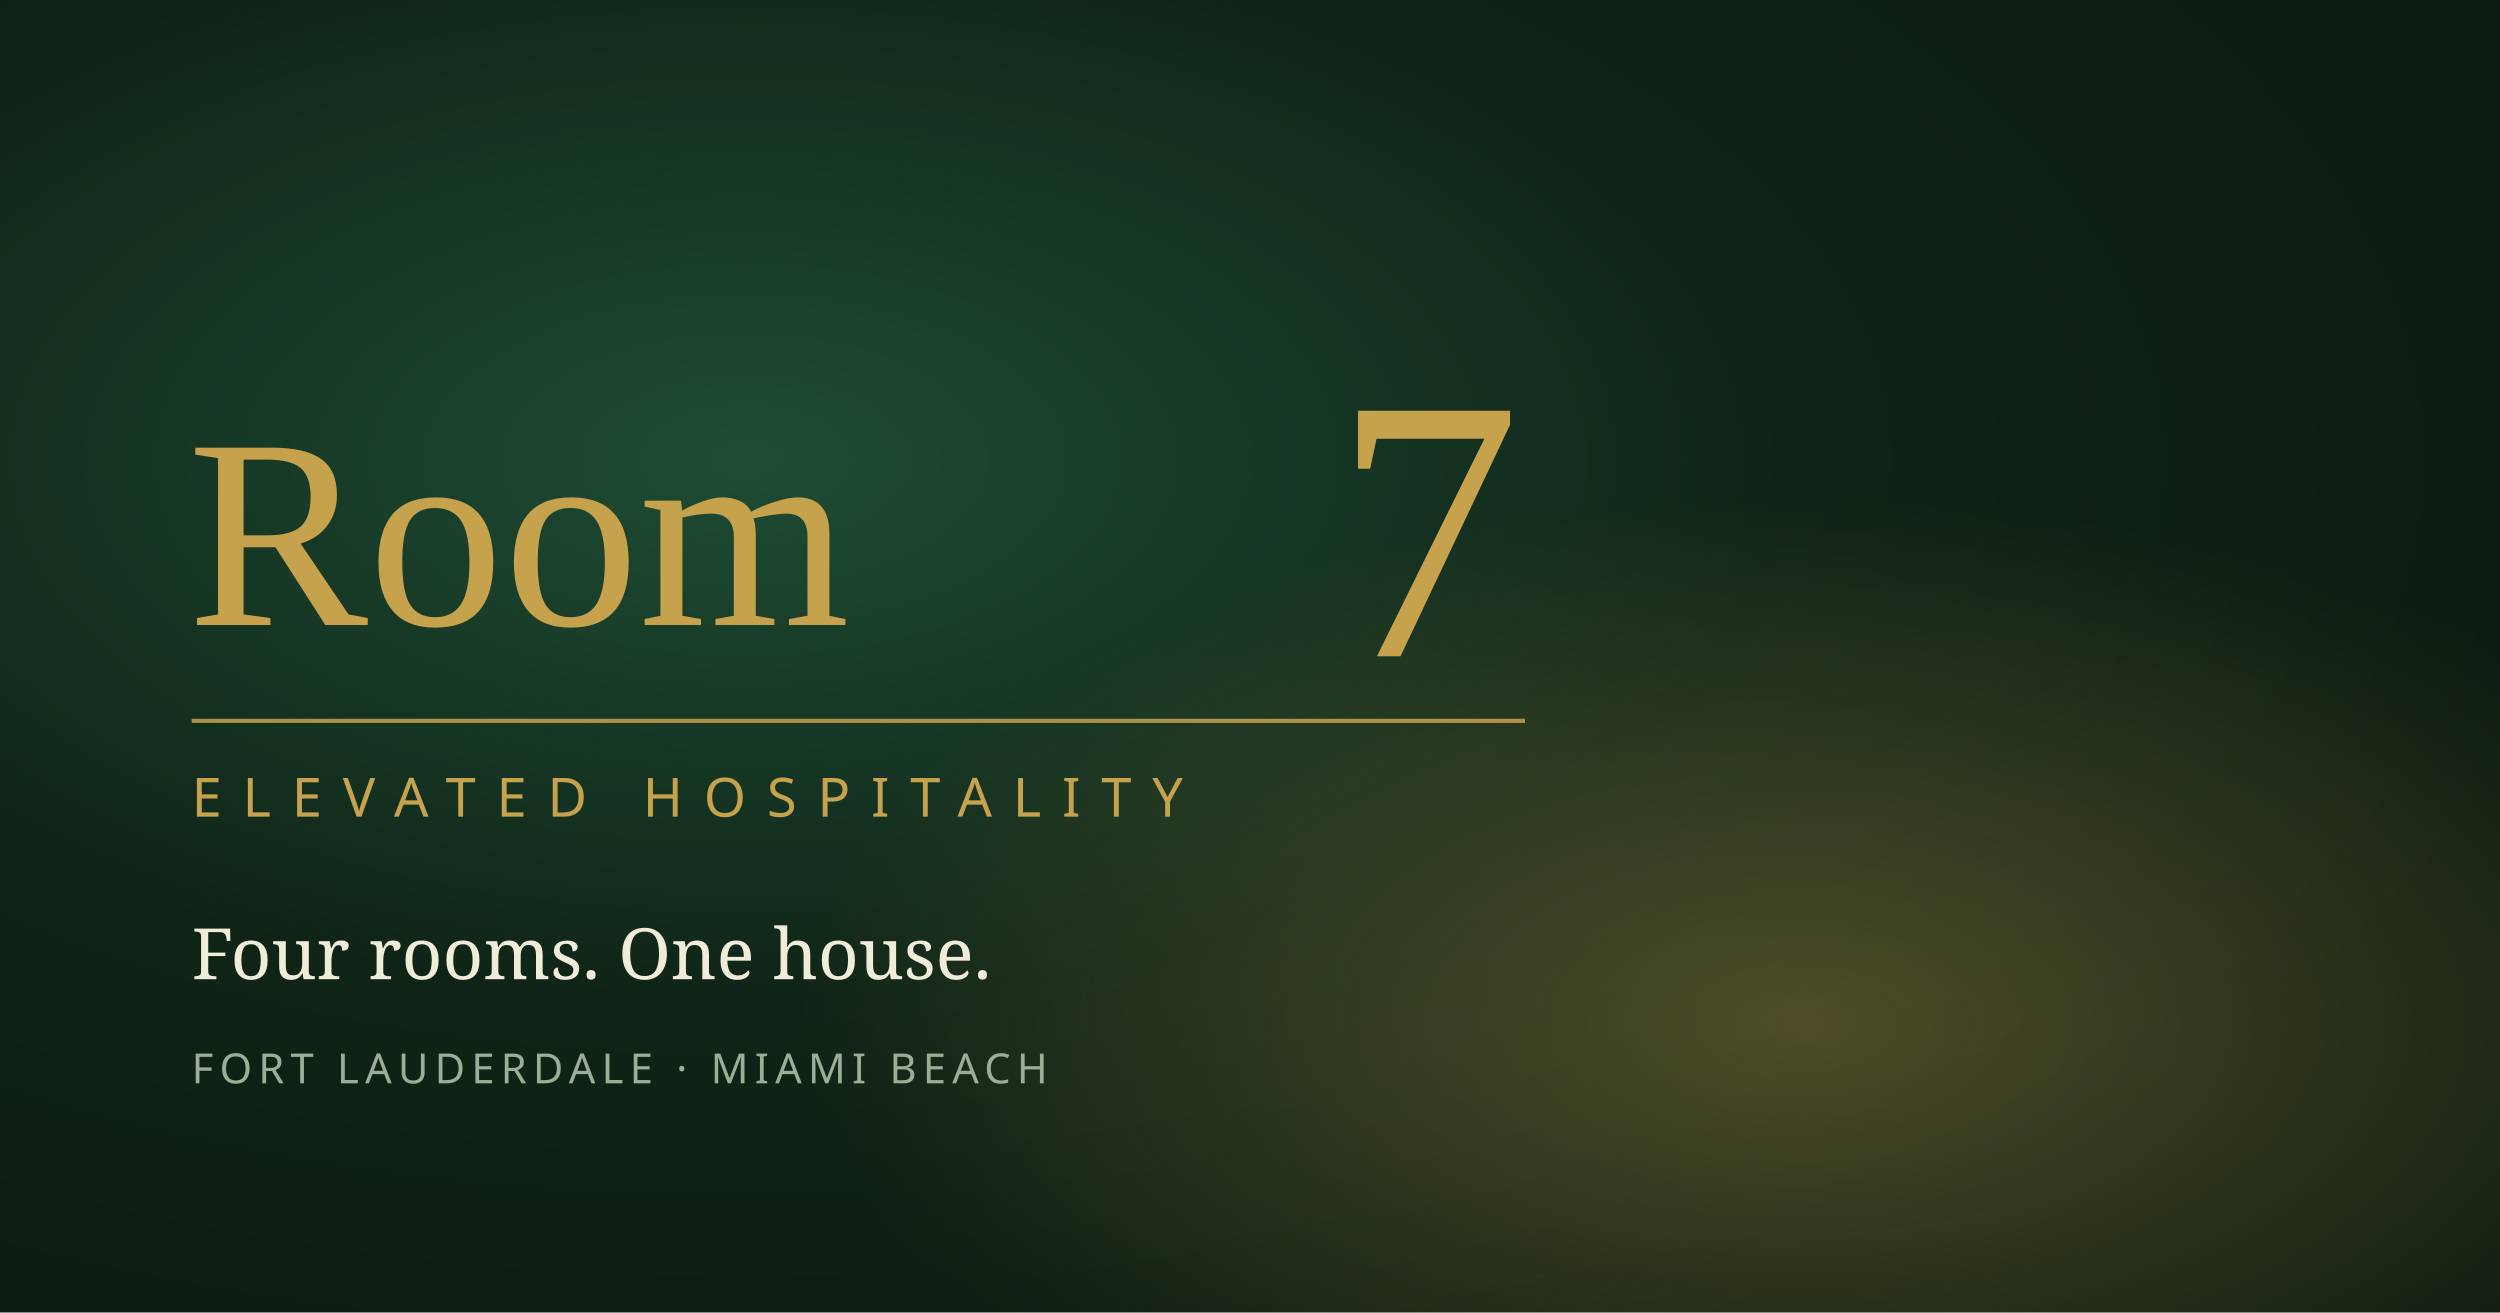
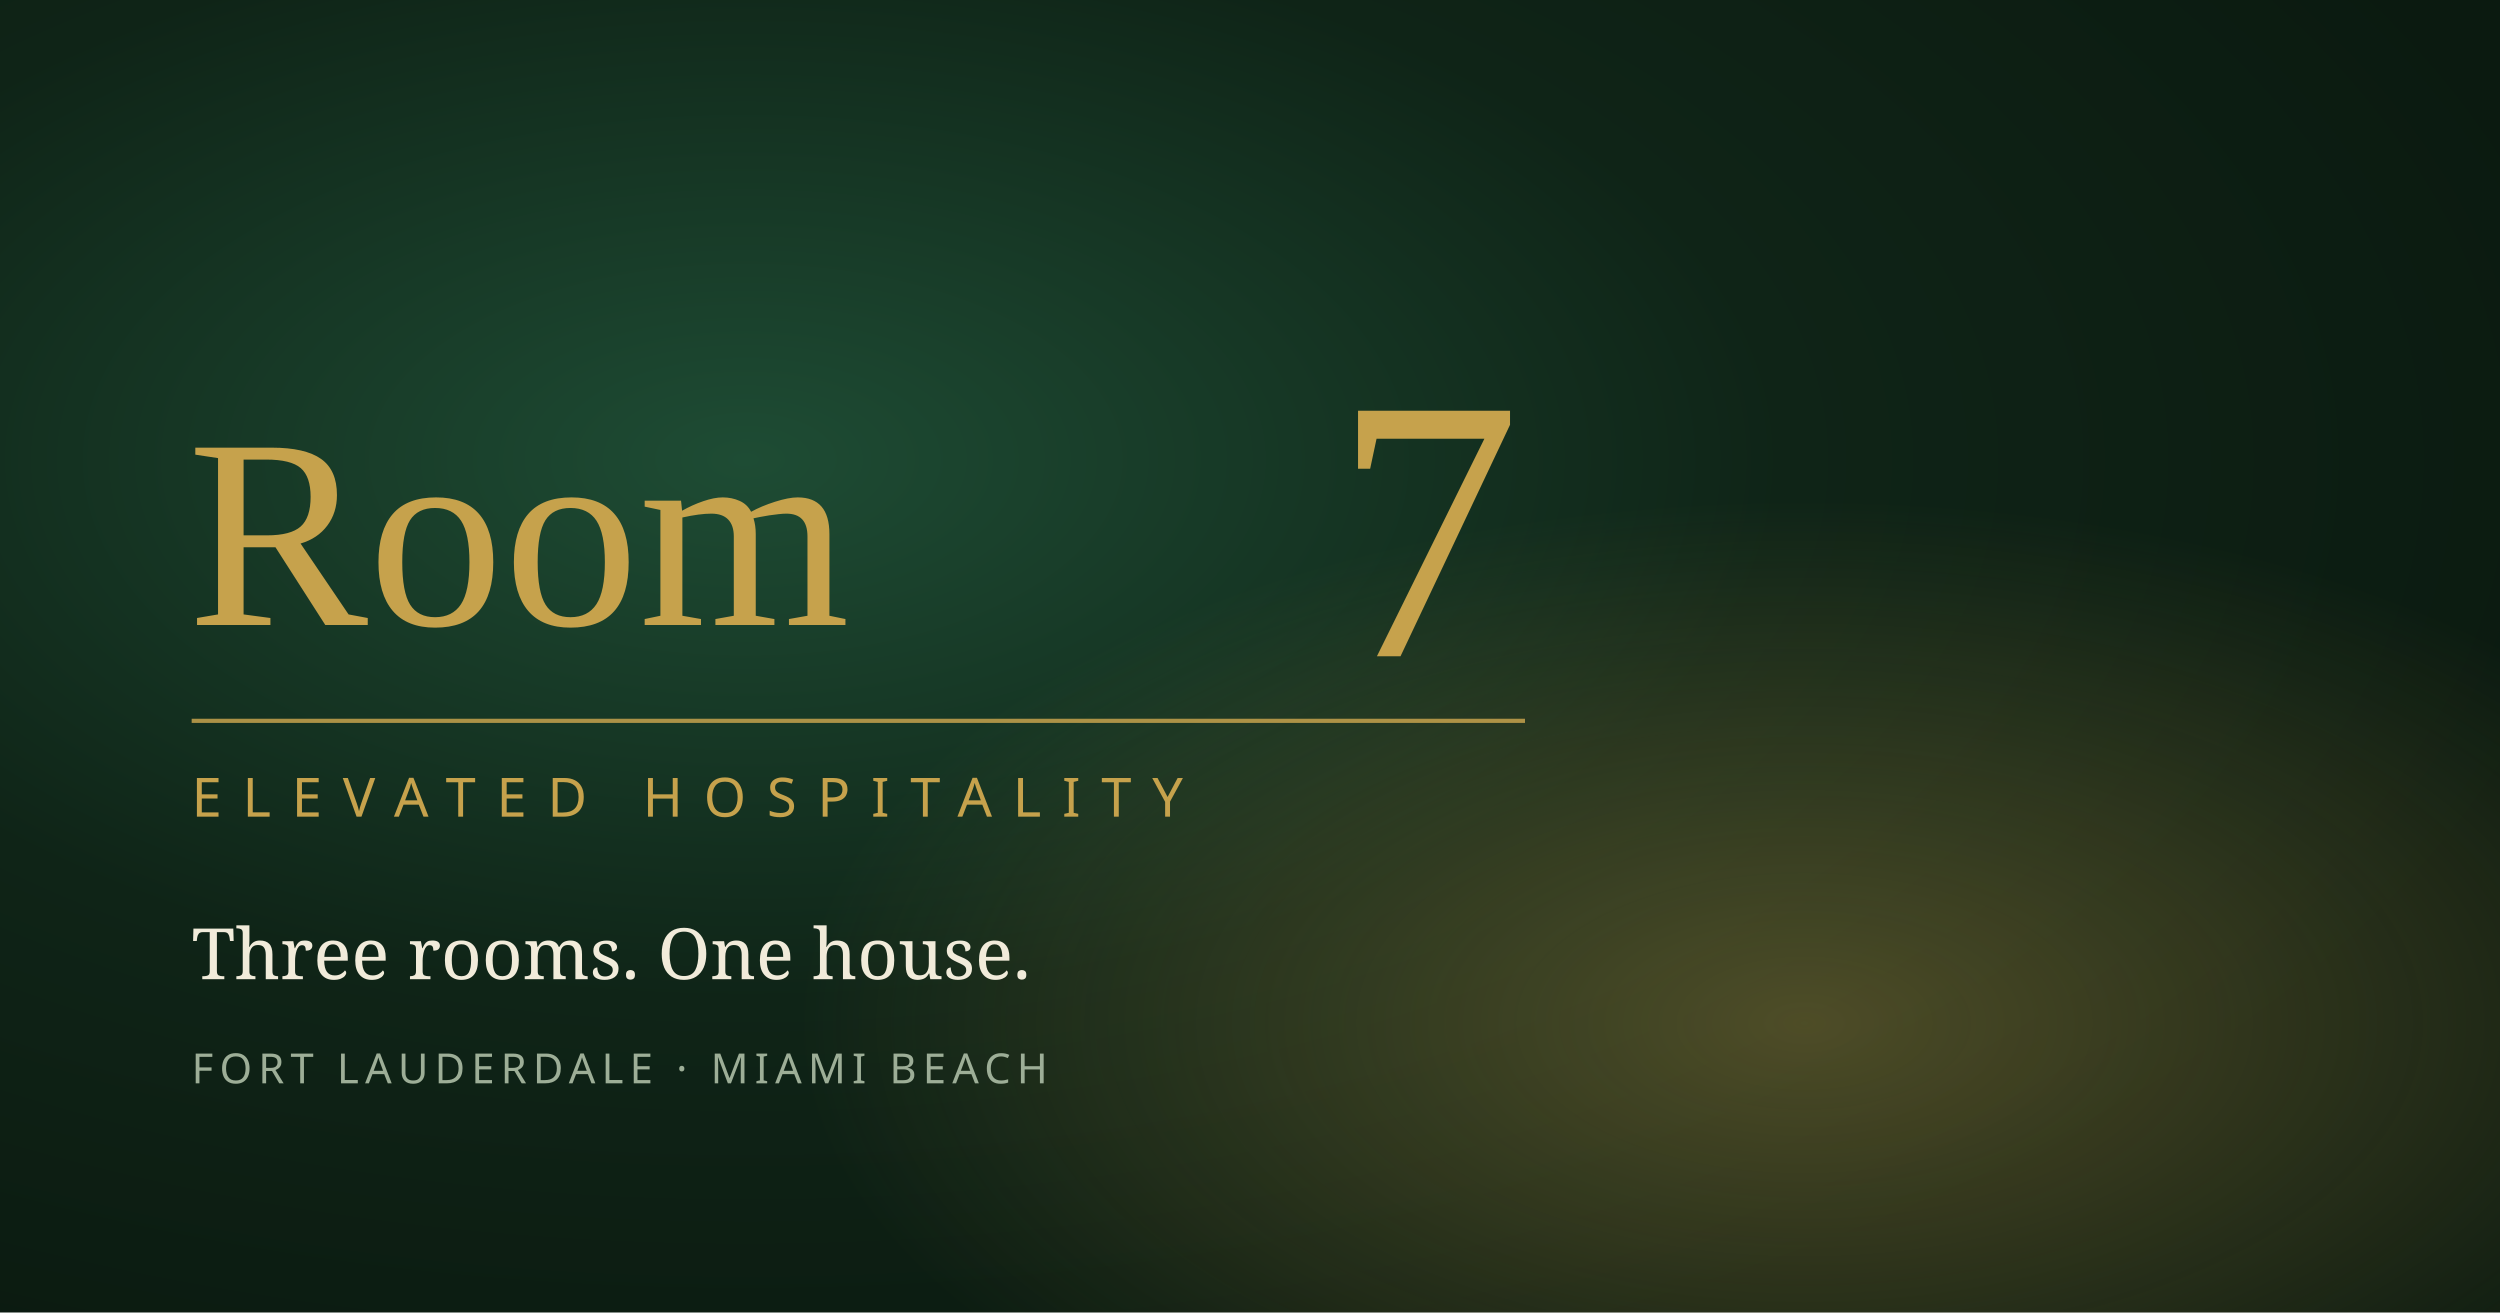
<svg xmlns="http://www.w3.org/2000/svg" viewBox="0 0 1200 630" width="1200" height="630">
  <defs>
    <radialGradient id="glow" cx="30%" cy="35%" r="75%">
      <stop offset="0%" stop-color="#1e4c34" />
      <stop offset="55%" stop-color="#0f2417" />
      <stop offset="100%" stop-color="#0b1a10" />
    </radialGradient>
    <radialGradient id="candle" cx="72%" cy="78%" r="40%">
      <stop offset="0%" stop-color="rgba(198,162,76,0.35)" />
      <stop offset="100%" stop-color="rgba(198,162,76,0)" />
    </radialGradient>
  </defs>
  <rect width="1200" height="630" fill="url(#glow)" />
  <rect width="1200" height="630" fill="url(#candle)" />
  <g fill="#C6A24C">
    <text x="90" y="300" font-family="Georgia, 'Times New Roman', serif" font-size="130" font-weight="500">Room</text>
    <text x="640" y="315" font-family="Georgia, 'Times New Roman', serif" font-size="180" font-weight="500">7</text>
  </g>
  <rect x="92" y="345" width="640" height="2" fill="#C6A24C" opacity="0.85" />
  <text x="92" y="392" fill="#C6A24C" font-family="'Jost', system-ui, sans-serif" font-size="26" letter-spacing="10">ELEVATED HOSPITALITY</text>
-   <text x="92" y="470" fill="#F1EBDA" font-family="Georgia, serif" font-size="34">Four rooms. One house.</text>
+   <text x="92" y="470" fill="#F1EBDA" font-family="Georgia, serif" font-size="34">Three rooms. One house.</text>
  <text x="92" y="520" fill="#9DAE97" font-family="'Jost', system-ui, sans-serif" font-size="20" letter-spacing="3">FORT LAUDERDALE · MIAMI BEACH</text>
</svg>
